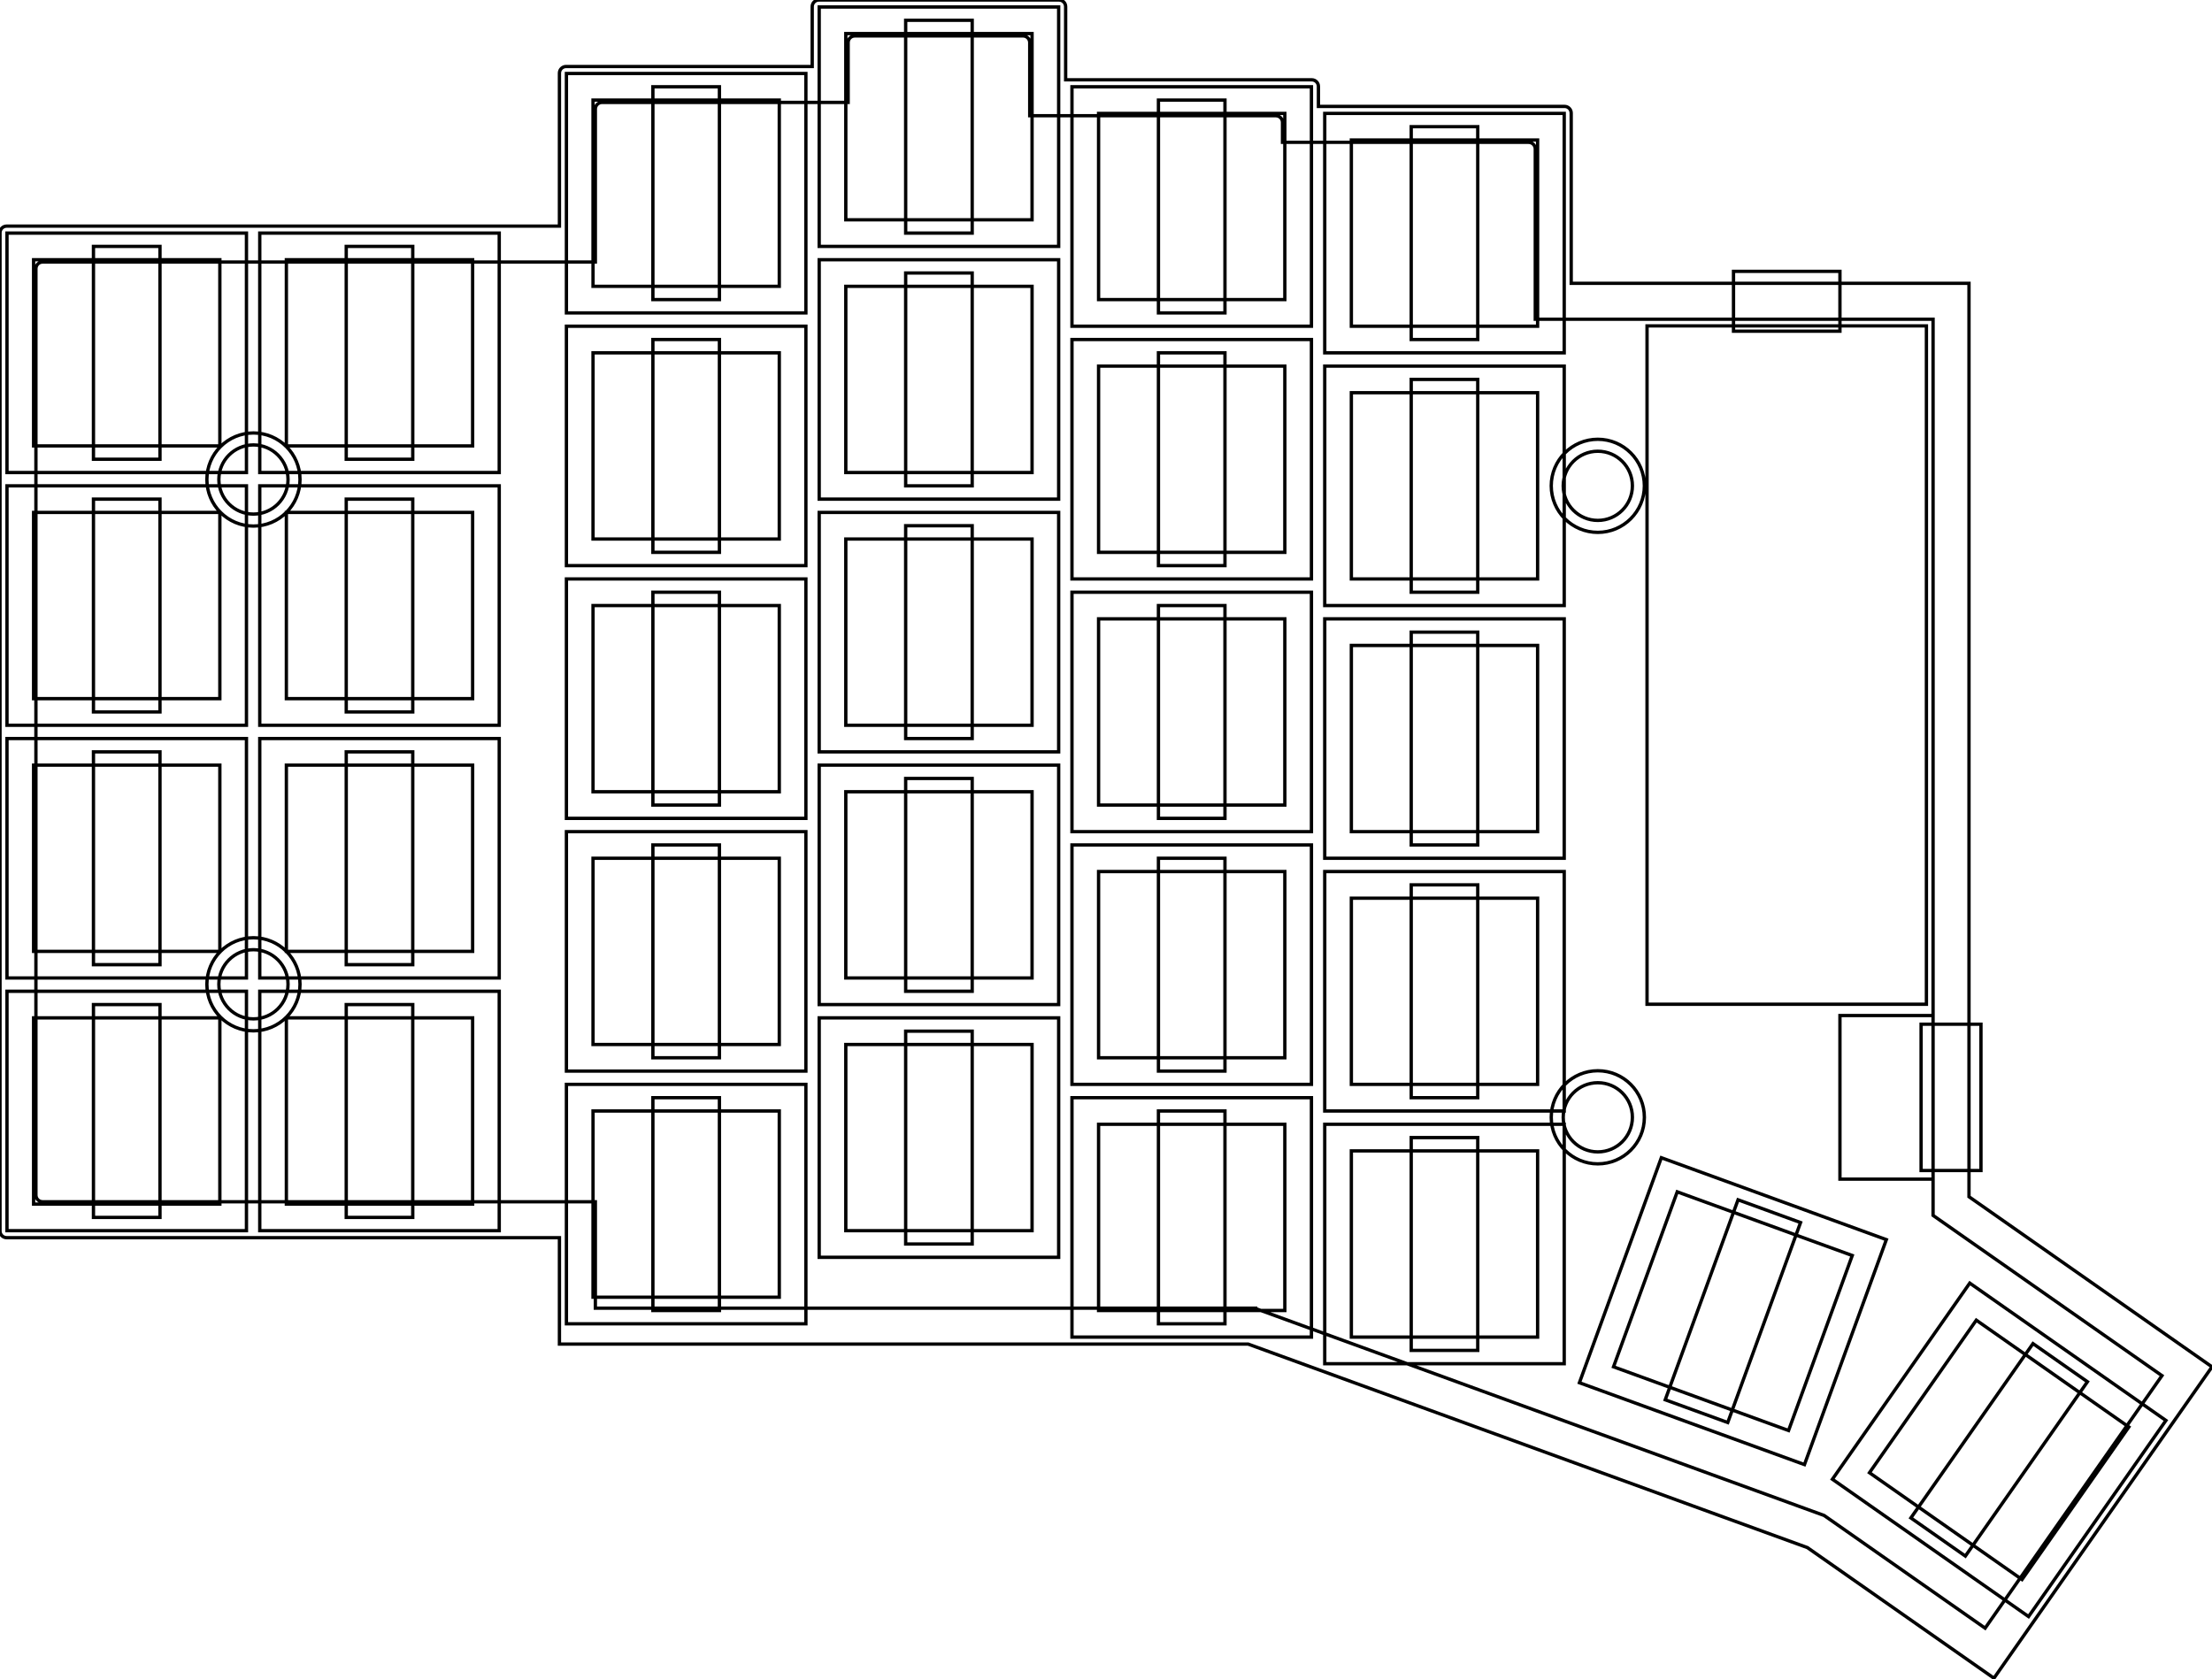
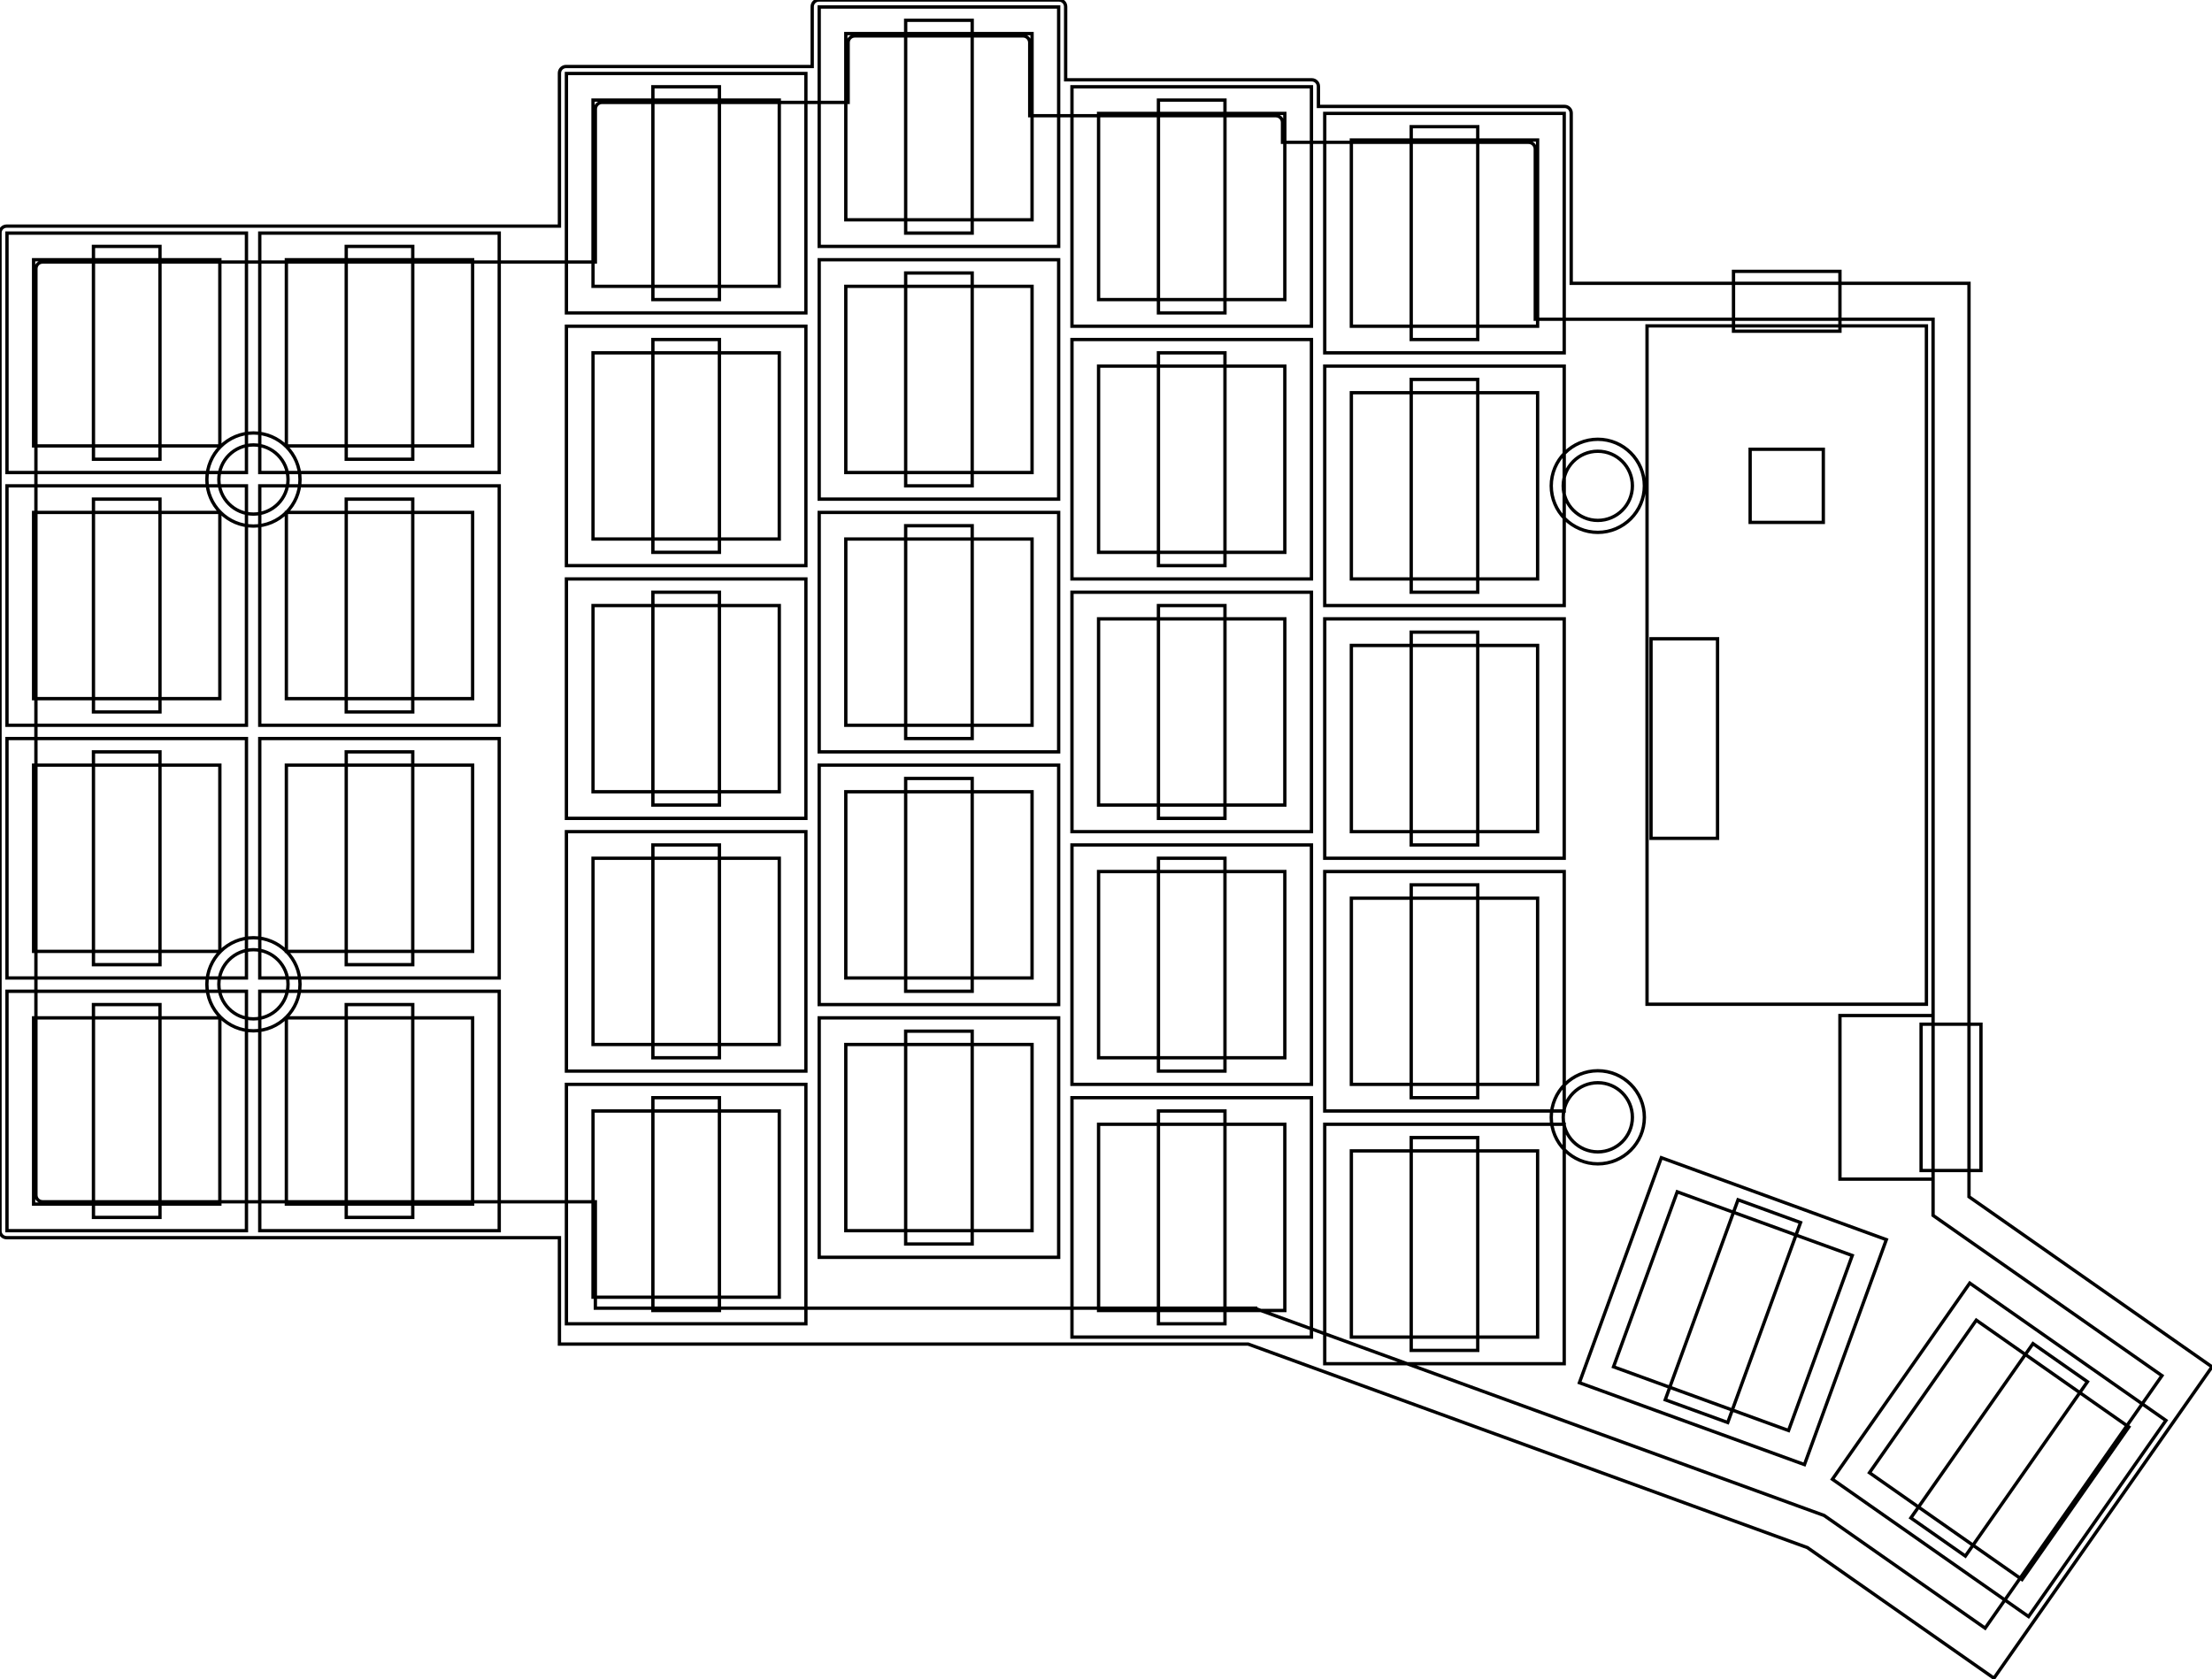
<svg xmlns="http://www.w3.org/2000/svg" width="166.266mm" height="126.168mm" viewBox="0 0 166.266 126.168">
  <g id="svgGroup" stroke-linecap="round" fill-rule="evenodd" font-size="9pt" stroke="#000" stroke-width="0.25mm" fill="none" style="stroke:#000;stroke-width:0.25mm;fill:none">
-     <path d="M 0.5 93.05 L 42.05 93.05 L 42.05 101.05 L 93.819 101.05 L 135.853 116.349 L 149.876 126.168 L 166.266 102.761 L 148 89.971 L 148 21.3 L 118.1 21.3 L 118.1 8.5 A 0.5 0.5 0 0 0 117.6 8 L 99.1 8 L 99.1 6.5 A 0.5 0.5 0 0 0 98.6 6 L 80.1 6 L 80.1 0.5 A 0.5 0.5 0 0 0 79.6 0 L 61.55 0 A 0.5 0.5 0 0 0 61.05 0.5 L 61.05 5 L 42.55 5 A 0.5 0.5 0 0 0 42.05 5.5 L 42.05 17 L 0.5 17 A 0.5 0.5 0 0 0 0 17.5 L 0 92.55 A 0.5 0.5 0 0 0 0.5 93.05 Z M 145.3 91.376 L 145.3 24 L 115.4 24 L 115.4 11.2 A 0.5 0.5 0 0 0 114.9 10.7 L 96.4 10.7 L 96.4 9.2 A 0.5 0.5 0 0 0 95.9 8.7 L 77.4 8.7 L 77.4 3.2 A 0.5 0.5 0 0 0 76.9 2.7 L 64.25 2.7 A 0.5 0.5 0 0 0 63.75 3.2 L 63.75 7.7 L 45.25 7.7 A 0.5 0.5 0 0 0 44.75 8.2 L 44.75 19.7 L 3.2 19.7 A 0.5 0.5 0 0 0 2.7 20.2 L 2.7 89.85 A 0.5 0.5 0 0 0 3.2 90.35 L 44.75 90.35 L 44.75 98.35 L 94.34 98.35 L 94.335 98.364 L 137.111 113.934 L 149.213 122.407 L 162.505 103.424 L 145.3 91.376 Z M 123.8 75.5 L 144.8 75.5 L 144.8 24.5 L 123.8 24.5 L 123.8 75.5 Z M 118.718 103.954 L 135.633 110.11 L 141.789 93.196 L 124.875 87.039 L 118.718 103.954 Z M 0.525 92.525 L 18.525 92.525 L 18.525 74.525 L 0.525 74.525 L 0.525 92.525 Z M 0.525 73.525 L 18.525 73.525 L 18.525 55.525 L 0.525 55.525 L 0.525 73.525 Z M 0.525 54.525 L 18.525 54.525 L 18.525 36.525 L 0.525 36.525 L 0.525 54.525 Z M 0.525 35.525 L 18.525 35.525 L 18.525 17.525 L 0.525 17.525 L 0.525 35.525 Z M 19.525 92.525 L 37.525 92.525 L 37.525 74.525 L 19.525 74.525 L 19.525 92.525 Z M 19.525 73.525 L 37.525 73.525 L 37.525 55.525 L 19.525 55.525 L 19.525 73.525 Z M 19.525 54.525 L 37.525 54.525 L 37.525 36.525 L 19.525 36.525 L 19.525 54.525 Z M 19.525 35.525 L 37.525 35.525 L 37.525 17.525 L 19.525 17.525 L 19.525 35.525 Z M 42.575 99.525 L 60.575 99.525 L 60.575 81.525 L 42.575 81.525 L 42.575 99.525 Z M 42.575 80.525 L 60.575 80.525 L 60.575 62.525 L 42.575 62.525 L 42.575 80.525 Z M 42.575 61.525 L 60.575 61.525 L 60.575 43.525 L 42.575 43.525 L 42.575 61.525 Z M 42.575 42.525 L 60.575 42.525 L 60.575 24.525 L 42.575 24.525 L 42.575 42.525 Z M 42.575 23.525 L 60.575 23.525 L 60.575 5.525 L 42.575 5.525 L 42.575 23.525 Z M 61.575 94.525 L 79.575 94.525 L 79.575 76.525 L 61.575 76.525 L 61.575 94.525 Z M 61.575 75.525 L 79.575 75.525 L 79.575 57.525 L 61.575 57.525 L 61.575 75.525 Z M 61.575 56.525 L 79.575 56.525 L 79.575 38.525 L 61.575 38.525 L 61.575 56.525 Z M 61.575 37.525 L 79.575 37.525 L 79.575 19.525 L 61.575 19.525 L 61.575 37.525 Z M 61.575 18.525 L 79.575 18.525 L 79.575 0.525 L 61.575 0.525 L 61.575 18.525 Z M 80.575 100.525 L 98.575 100.525 L 98.575 82.525 L 80.575 82.525 L 80.575 100.525 Z M 80.575 81.525 L 98.575 81.525 L 98.575 63.525 L 80.575 63.525 L 80.575 81.525 Z M 80.575 62.525 L 98.575 62.525 L 98.575 44.525 L 80.575 44.525 L 80.575 62.525 Z M 80.575 43.525 L 98.575 43.525 L 98.575 25.525 L 80.575 25.525 L 80.575 43.525 Z M 80.575 24.525 L 98.575 24.525 L 98.575 6.525 L 80.575 6.525 L 80.575 24.525 Z M 99.575 102.525 L 117.575 102.525 L 117.575 84.525 L 99.575 84.525 L 99.575 102.525 Z M 99.575 83.525 L 117.575 83.525 L 117.575 65.525 L 99.575 65.525 L 99.575 83.525 Z M 99.575 64.525 L 117.575 64.525 L 117.575 46.525 L 99.575 46.525 L 99.575 64.525 Z M 99.575 45.525 L 117.575 45.525 L 117.575 27.525 L 99.575 27.525 L 99.575 45.525 Z M 99.575 26.525 L 117.575 26.525 L 117.575 8.525 L 99.575 8.525 L 99.575 26.525 Z M 137.734 111.211 L 152.478 121.535 L 162.803 106.791 L 148.058 96.466 L 137.734 111.211 Z M 140.519 110.72 L 151.987 118.75 L 160.017 107.282 L 148.549 99.252 L 140.519 110.72 Z M 2.525 90.525 L 16.525 90.525 L 16.525 76.525 L 2.525 76.525 L 2.525 90.525 Z M 2.525 71.525 L 16.525 71.525 L 16.525 57.525 L 2.525 57.525 L 2.525 71.525 Z M 2.525 52.525 L 16.525 52.525 L 16.525 38.525 L 2.525 38.525 L 2.525 52.525 Z M 2.525 33.525 L 16.525 33.525 L 16.525 19.525 L 2.525 19.525 L 2.525 33.525 Z M 21.525 90.525 L 35.525 90.525 L 35.525 76.525 L 21.525 76.525 L 21.525 90.525 Z M 21.525 71.525 L 35.525 71.525 L 35.525 57.525 L 21.525 57.525 L 21.525 71.525 Z M 21.525 52.525 L 35.525 52.525 L 35.525 38.525 L 21.525 38.525 L 21.525 52.525 Z M 21.525 33.525 L 35.525 33.525 L 35.525 19.525 L 21.525 19.525 L 21.525 33.525 Z M 44.575 97.525 L 58.575 97.525 L 58.575 83.525 L 44.575 83.525 L 44.575 97.525 Z M 44.575 78.525 L 58.575 78.525 L 58.575 64.525 L 44.575 64.525 L 44.575 78.525 Z M 44.575 59.525 L 58.575 59.525 L 58.575 45.525 L 44.575 45.525 L 44.575 59.525 Z M 44.575 40.525 L 58.575 40.525 L 58.575 26.525 L 44.575 26.525 L 44.575 40.525 Z M 44.575 21.525 L 58.575 21.525 L 58.575 7.525 L 44.575 7.525 L 44.575 21.525 Z M 63.575 92.525 L 77.575 92.525 L 77.575 78.525 L 63.575 78.525 L 63.575 92.525 Z M 63.575 73.525 L 77.575 73.525 L 77.575 59.525 L 63.575 59.525 L 63.575 73.525 Z M 63.575 54.525 L 77.575 54.525 L 77.575 40.525 L 63.575 40.525 L 63.575 54.525 Z M 63.575 35.525 L 77.575 35.525 L 77.575 21.525 L 63.575 21.525 L 63.575 35.525 Z M 63.575 16.525 L 77.575 16.525 L 77.575 2.525 L 63.575 2.525 L 63.575 16.525 Z M 82.575 98.525 L 96.575 98.525 L 96.575 84.525 L 82.575 84.525 L 82.575 98.525 Z M 82.575 79.525 L 96.575 79.525 L 96.575 65.525 L 82.575 65.525 L 82.575 79.525 Z M 82.575 60.525 L 96.575 60.525 L 96.575 46.525 L 82.575 46.525 L 82.575 60.525 Z M 82.575 41.525 L 96.575 41.525 L 96.575 27.525 L 82.575 27.525 L 82.575 41.525 Z M 82.575 22.525 L 96.575 22.525 L 96.575 8.525 L 82.575 8.525 L 82.575 22.525 Z M 101.575 100.525 L 115.575 100.525 L 115.575 86.525 L 101.575 86.525 L 101.575 100.525 Z M 101.575 81.525 L 115.575 81.525 L 115.575 67.525 L 101.575 67.525 L 101.575 81.525 Z M 101.575 62.525 L 115.575 62.525 L 115.575 48.525 L 101.575 48.525 L 101.575 62.525 Z M 101.575 43.525 L 115.575 43.525 L 115.575 29.525 L 101.575 29.525 L 101.575 43.525 Z M 101.575 24.525 L 115.575 24.525 L 115.575 10.525 L 101.575 10.525 L 101.575 24.525 Z M 121.282 102.758 L 134.438 107.547 L 139.226 94.391 L 126.07 89.603 L 121.282 102.758 Z M 7.025 91.525 L 12.025 91.525 L 12.025 75.525 L 7.025 75.525 L 7.025 91.525 Z M 7.025 72.525 L 12.025 72.525 L 12.025 56.525 L 7.025 56.525 L 7.025 72.525 Z M 7.025 53.525 L 12.025 53.525 L 12.025 37.525 L 7.025 37.525 L 7.025 53.525 Z M 7.025 34.525 L 12.025 34.525 L 12.025 18.525 L 7.025 18.525 L 7.025 34.525 Z M 26.025 91.525 L 31.025 91.525 L 31.025 75.525 L 26.025 75.525 L 26.025 91.525 Z M 26.025 72.525 L 31.025 72.525 L 31.025 56.525 L 26.025 56.525 L 26.025 72.525 Z M 26.025 53.525 L 31.025 53.525 L 31.025 37.525 L 26.025 37.525 L 26.025 53.525 Z M 26.025 34.525 L 31.025 34.525 L 31.025 18.525 L 26.025 18.525 L 26.025 34.525 Z M 49.075 98.525 L 54.075 98.525 L 54.075 82.525 L 49.075 82.525 L 49.075 98.525 Z M 49.075 79.525 L 54.075 79.525 L 54.075 63.525 L 49.075 63.525 L 49.075 79.525 Z M 49.075 60.525 L 54.075 60.525 L 54.075 44.525 L 49.075 44.525 L 49.075 60.525 Z M 49.075 41.525 L 54.075 41.525 L 54.075 25.525 L 49.075 25.525 L 49.075 41.525 Z M 49.075 22.525 L 54.075 22.525 L 54.075 6.525 L 49.075 6.525 L 49.075 22.525 Z M 68.075 93.525 L 73.075 93.525 L 73.075 77.525 L 68.075 77.525 L 68.075 93.525 Z M 68.075 74.525 L 73.075 74.525 L 73.075 58.525 L 68.075 58.525 L 68.075 74.525 Z M 68.075 55.525 L 73.075 55.525 L 73.075 39.525 L 68.075 39.525 L 68.075 55.525 Z M 68.075 36.525 L 73.075 36.525 L 73.075 20.525 L 68.075 20.525 L 68.075 36.525 Z M 68.075 17.525 L 73.075 17.525 L 73.075 1.525 L 68.075 1.525 L 68.075 17.525 Z M 87.075 99.525 L 92.075 99.525 L 92.075 83.525 L 87.075 83.525 L 87.075 99.525 Z M 87.075 80.525 L 92.075 80.525 L 92.075 64.525 L 87.075 64.525 L 87.075 80.525 Z M 87.075 61.525 L 92.075 61.525 L 92.075 45.525 L 87.075 45.525 L 87.075 61.525 Z M 87.075 42.525 L 92.075 42.525 L 92.075 26.525 L 87.075 26.525 L 87.075 42.525 Z M 87.075 23.525 L 92.075 23.525 L 92.075 7.525 L 87.075 7.525 L 87.075 23.525 Z M 106.075 101.525 L 111.075 101.525 L 111.075 85.525 L 106.075 85.525 L 106.075 101.525 Z M 106.075 82.525 L 111.075 82.525 L 111.075 66.525 L 106.075 66.525 L 106.075 82.525 Z M 106.075 63.525 L 111.075 63.525 L 111.075 47.525 L 106.075 47.525 L 106.075 63.525 Z M 106.075 44.525 L 111.075 44.525 L 111.075 28.525 L 106.075 28.525 L 106.075 44.525 Z M 106.075 25.525 L 111.075 25.525 L 111.075 9.525 L 106.075 9.525 L 106.075 25.525 Z M 125.168 105.237 L 129.867 106.947 L 135.339 91.912 L 130.641 90.202 L 125.168 105.237 Z M 143.632 114.12 L 147.728 116.988 L 156.905 103.882 L 152.809 101.014 L 143.632 114.12 Z M 144.4 88 L 148.9 88 L 148.9 77 L 144.4 77 L 144.4 88 Z M 145.3 88.65 L 138.3 88.65 L 138.3 76.35 L 145.3 76.35 M 130.3 24.9 L 138.3 24.9 L 138.3 20.4 L 130.3 20.4 L 130.3 24.9 Z M 19.05 36.05 m -3.5 0 a 3.5 3.5 0 0 1 7 0 a 3.5 3.5 0 0 1 -7 0 z M 120.1 36.525 m -3.5 0 a 3.5 3.5 0 0 1 7 0 a 3.5 3.5 0 0 1 -7 0 z M 19.05 74 m -3.5 0 a 3.5 3.5 0 0 1 7 0 a 3.5 3.5 0 0 1 -7 0 z M 120.1 84 m -3.5 0 a 3.5 3.5 0 0 1 7 0 a 3.5 3.5 0 0 1 -7 0 z M 19.05 36.05 m -2.6 0 a 2.6 2.6 0 0 1 5.2 0 a 2.6 2.6 0 0 1 -5.2 0 z M 120.1 36.525 m -2.6 0 a 2.6 2.6 0 0 1 5.2 0 a 2.6 2.6 0 0 1 -5.2 0 z M 19.05 74 m -2.6 0 a 2.6 2.6 0 0 1 5.2 0 a 2.6 2.6 0 0 1 -5.2 0 z M 120.1 84 m -2.6 0 a 2.6 2.6 0 0 1 5.2 0 a 2.6 2.6 0 0 1 -5.2 0 z" vector-effect="non-scaling-stroke" />
+     <path d="M 0.5 93.05 L 42.05 93.05 L 42.05 101.05 L 93.819 101.05 L 135.853 116.349 L 149.876 126.168 L 166.266 102.761 L 148 89.971 L 148 21.3 L 118.1 21.3 L 118.1 8.5 A 0.5 0.5 0 0 0 117.6 8 L 99.1 8 L 99.1 6.5 A 0.5 0.5 0 0 0 98.6 6 L 80.1 6 L 80.1 0.5 A 0.5 0.5 0 0 0 79.6 0 L 61.55 0 A 0.5 0.5 0 0 0 61.05 0.5 L 61.05 5 L 42.55 5 A 0.5 0.5 0 0 0 42.05 5.5 L 42.05 17 L 0.5 17 A 0.5 0.5 0 0 0 0 17.5 L 0 92.55 A 0.5 0.5 0 0 0 0.5 93.05 Z M 145.3 91.376 L 145.3 24 L 115.4 24 L 115.4 11.2 A 0.5 0.5 0 0 0 114.9 10.7 L 96.4 10.7 L 96.4 9.2 A 0.5 0.5 0 0 0 95.9 8.7 L 77.4 8.7 L 77.4 3.2 A 0.5 0.5 0 0 0 76.9 2.7 L 64.25 2.7 A 0.5 0.5 0 0 0 63.75 3.2 L 63.75 7.7 L 45.25 7.7 A 0.5 0.5 0 0 0 44.75 8.2 L 44.75 19.7 L 3.2 19.7 A 0.5 0.5 0 0 0 2.7 20.2 L 2.7 89.85 A 0.5 0.5 0 0 0 3.2 90.35 L 44.75 90.35 L 44.75 98.35 L 94.34 98.35 L 94.335 98.364 L 137.111 113.934 L 149.213 122.407 L 162.505 103.424 L 145.3 91.376 Z M 123.8 75.5 L 144.8 75.5 L 144.8 24.5 L 123.8 24.5 L 123.8 75.5 Z M 118.718 103.954 L 135.633 110.11 L 141.789 93.196 L 124.875 87.039 L 118.718 103.954 Z M 0.525 92.525 L 18.525 92.525 L 18.525 74.525 L 0.525 74.525 L 0.525 92.525 Z M 0.525 73.525 L 18.525 73.525 L 18.525 55.525 L 0.525 55.525 L 0.525 73.525 Z M 0.525 54.525 L 18.525 54.525 L 18.525 36.525 L 0.525 36.525 L 0.525 54.525 Z M 0.525 35.525 L 18.525 35.525 L 18.525 17.525 L 0.525 17.525 L 0.525 35.525 Z M 19.525 92.525 L 37.525 92.525 L 37.525 74.525 L 19.525 74.525 L 19.525 92.525 Z M 19.525 73.525 L 37.525 73.525 L 37.525 55.525 L 19.525 55.525 L 19.525 73.525 Z M 19.525 54.525 L 37.525 54.525 L 37.525 36.525 L 19.525 36.525 L 19.525 54.525 Z M 19.525 35.525 L 37.525 35.525 L 37.525 17.525 L 19.525 17.525 L 19.525 35.525 Z M 42.575 99.525 L 60.575 99.525 L 60.575 81.525 L 42.575 81.525 L 42.575 99.525 Z M 42.575 80.525 L 60.575 80.525 L 60.575 62.525 L 42.575 62.525 L 42.575 80.525 Z M 42.575 61.525 L 60.575 61.525 L 60.575 43.525 L 42.575 43.525 L 42.575 61.525 Z M 42.575 42.525 L 60.575 42.525 L 60.575 24.525 L 42.575 24.525 L 42.575 42.525 Z M 42.575 23.525 L 60.575 23.525 L 60.575 5.525 L 42.575 5.525 L 42.575 23.525 Z M 61.575 94.525 L 79.575 94.525 L 79.575 76.525 L 61.575 76.525 L 61.575 94.525 Z M 61.575 75.525 L 79.575 75.525 L 79.575 57.525 L 61.575 57.525 L 61.575 75.525 Z M 61.575 56.525 L 79.575 56.525 L 79.575 38.525 L 61.575 38.525 L 61.575 56.525 Z M 61.575 37.525 L 79.575 37.525 L 79.575 19.525 L 61.575 19.525 L 61.575 37.525 Z M 61.575 18.525 L 79.575 18.525 L 79.575 0.525 L 61.575 0.525 L 61.575 18.525 Z M 80.575 100.525 L 98.575 100.525 L 98.575 82.525 L 80.575 82.525 L 80.575 100.525 Z M 80.575 81.525 L 98.575 81.525 L 98.575 63.525 L 80.575 63.525 L 80.575 81.525 Z M 80.575 62.525 L 98.575 62.525 L 98.575 44.525 L 80.575 44.525 L 80.575 62.525 Z M 80.575 43.525 L 98.575 43.525 L 98.575 25.525 L 80.575 25.525 L 80.575 43.525 Z M 80.575 24.525 L 98.575 24.525 L 98.575 6.525 L 80.575 6.525 L 80.575 24.525 Z M 99.575 102.525 L 117.575 102.525 L 117.575 84.525 L 99.575 84.525 L 99.575 102.525 Z M 99.575 83.525 L 117.575 83.525 L 117.575 65.525 L 99.575 65.525 L 99.575 83.525 Z M 99.575 64.525 L 117.575 64.525 L 117.575 46.525 L 99.575 46.525 L 99.575 64.525 Z M 99.575 45.525 L 117.575 45.525 L 117.575 27.525 L 99.575 27.525 L 99.575 45.525 Z M 99.575 26.525 L 117.575 26.525 L 117.575 8.525 L 99.575 8.525 L 99.575 26.525 Z M 137.734 111.211 L 152.478 121.535 L 162.803 106.791 L 148.058 96.466 L 137.734 111.211 Z M 140.519 110.72 L 151.987 118.75 L 160.017 107.282 L 148.549 99.252 L 140.519 110.72 Z M 2.525 90.525 L 16.525 90.525 L 16.525 76.525 L 2.525 76.525 L 2.525 90.525 Z M 2.525 71.525 L 16.525 71.525 L 16.525 57.525 L 2.525 57.525 L 2.525 71.525 Z M 2.525 52.525 L 16.525 52.525 L 16.525 38.525 L 2.525 38.525 L 2.525 52.525 Z M 2.525 33.525 L 16.525 33.525 L 16.525 19.525 L 2.525 19.525 L 2.525 33.525 Z M 21.525 90.525 L 35.525 90.525 L 35.525 76.525 L 21.525 76.525 L 21.525 90.525 Z M 21.525 71.525 L 35.525 71.525 L 35.525 57.525 L 21.525 57.525 L 21.525 71.525 Z M 21.525 52.525 L 35.525 52.525 L 35.525 38.525 L 21.525 38.525 L 21.525 52.525 Z M 21.525 33.525 L 35.525 33.525 L 35.525 19.525 L 21.525 19.525 L 21.525 33.525 Z M 44.575 97.525 L 58.575 97.525 L 58.575 83.525 L 44.575 83.525 L 44.575 97.525 Z M 44.575 78.525 L 58.575 78.525 L 58.575 64.525 L 44.575 64.525 L 44.575 78.525 Z M 44.575 59.525 L 58.575 59.525 L 58.575 45.525 L 44.575 45.525 L 44.575 59.525 Z M 44.575 40.525 L 58.575 40.525 L 58.575 26.525 L 44.575 26.525 L 44.575 40.525 Z M 44.575 21.525 L 58.575 21.525 L 58.575 7.525 L 44.575 7.525 L 44.575 21.525 Z M 63.575 92.525 L 77.575 92.525 L 77.575 78.525 L 63.575 78.525 L 63.575 92.525 Z M 63.575 73.525 L 77.575 73.525 L 77.575 59.525 L 63.575 59.525 L 63.575 73.525 Z M 63.575 54.525 L 77.575 54.525 L 77.575 40.525 L 63.575 40.525 L 63.575 54.525 Z M 63.575 35.525 L 77.575 35.525 L 77.575 21.525 L 63.575 21.525 L 63.575 35.525 Z M 63.575 16.525 L 77.575 16.525 L 77.575 2.525 L 63.575 2.525 L 63.575 16.525 Z M 82.575 98.525 L 96.575 98.525 L 96.575 84.525 L 82.575 84.525 L 82.575 98.525 Z M 82.575 79.525 L 96.575 79.525 L 96.575 65.525 L 82.575 65.525 L 82.575 79.525 Z M 82.575 60.525 L 96.575 60.525 L 96.575 46.525 L 82.575 46.525 L 82.575 60.525 Z M 82.575 41.525 L 96.575 41.525 L 96.575 27.525 L 82.575 27.525 L 82.575 41.525 Z M 82.575 22.525 L 96.575 22.525 L 96.575 8.525 L 82.575 8.525 L 82.575 22.525 Z M 101.575 100.525 L 115.575 100.525 L 115.575 86.525 L 101.575 86.525 L 101.575 100.525 Z M 101.575 81.525 L 115.575 81.525 L 115.575 67.525 L 101.575 67.525 L 101.575 81.525 Z M 101.575 62.525 L 115.575 62.525 L 115.575 48.525 L 101.575 48.525 L 101.575 62.525 Z M 101.575 43.525 L 115.575 43.525 L 115.575 29.525 L 101.575 29.525 L 101.575 43.525 Z M 101.575 24.525 L 115.575 24.525 L 115.575 10.525 L 101.575 10.525 L 101.575 24.525 Z M 121.282 102.758 L 134.438 107.547 L 139.226 94.391 L 126.07 89.603 L 121.282 102.758 Z M 7.025 91.525 L 12.025 91.525 L 12.025 75.525 L 7.025 75.525 L 7.025 91.525 Z M 7.025 72.525 L 12.025 72.525 L 12.025 56.525 L 7.025 56.525 L 7.025 72.525 Z M 7.025 53.525 L 12.025 53.525 L 12.025 37.525 L 7.025 37.525 L 7.025 53.525 Z M 7.025 34.525 L 12.025 34.525 L 12.025 18.525 L 7.025 18.525 L 7.025 34.525 Z M 26.025 91.525 L 31.025 91.525 L 31.025 75.525 L 26.025 75.525 L 26.025 91.525 Z M 26.025 72.525 L 31.025 72.525 L 31.025 56.525 L 26.025 56.525 L 26.025 72.525 Z M 26.025 53.525 L 31.025 53.525 L 31.025 37.525 L 26.025 37.525 L 26.025 53.525 Z M 26.025 34.525 L 31.025 34.525 L 31.025 18.525 L 26.025 18.525 L 26.025 34.525 Z M 49.075 98.525 L 54.075 98.525 L 54.075 82.525 L 49.075 82.525 L 49.075 98.525 Z M 49.075 79.525 L 54.075 79.525 L 54.075 63.525 L 49.075 63.525 L 49.075 79.525 Z M 49.075 60.525 L 54.075 60.525 L 54.075 44.525 L 49.075 44.525 L 49.075 60.525 Z M 49.075 41.525 L 54.075 41.525 L 54.075 25.525 L 49.075 25.525 L 49.075 41.525 Z M 49.075 22.525 L 54.075 22.525 L 54.075 6.525 L 49.075 6.525 L 49.075 22.525 Z M 68.075 93.525 L 73.075 93.525 L 73.075 77.525 L 68.075 77.525 L 68.075 93.525 Z M 68.075 74.525 L 73.075 74.525 L 73.075 58.525 L 68.075 58.525 L 68.075 74.525 Z M 68.075 55.525 L 73.075 55.525 L 73.075 39.525 L 68.075 39.525 L 68.075 55.525 Z M 68.075 36.525 L 73.075 36.525 L 73.075 20.525 L 68.075 20.525 L 68.075 36.525 Z M 68.075 17.525 L 73.075 17.525 L 73.075 1.525 L 68.075 1.525 L 68.075 17.525 Z M 87.075 99.525 L 92.075 99.525 L 92.075 83.525 L 87.075 83.525 L 87.075 99.525 Z M 87.075 80.525 L 92.075 80.525 L 92.075 64.525 L 87.075 64.525 L 87.075 80.525 Z M 87.075 61.525 L 92.075 61.525 L 92.075 45.525 L 87.075 45.525 L 87.075 61.525 Z M 87.075 42.525 L 92.075 42.525 L 92.075 26.525 L 87.075 26.525 L 87.075 42.525 Z M 87.075 23.525 L 92.075 23.525 L 92.075 7.525 L 87.075 7.525 L 87.075 23.525 Z M 106.075 101.525 L 111.075 101.525 L 111.075 85.525 L 106.075 85.525 L 106.075 101.525 Z M 106.075 82.525 L 111.075 82.525 L 111.075 66.525 L 106.075 66.525 L 106.075 82.525 Z M 106.075 63.525 L 111.075 63.525 L 111.075 47.525 L 106.075 47.525 L 106.075 63.525 Z M 106.075 44.525 L 111.075 44.525 L 111.075 28.525 L 106.075 28.525 L 106.075 44.525 Z M 106.075 25.525 L 111.075 25.525 L 111.075 9.525 L 106.075 9.525 L 106.075 25.525 Z M 125.168 105.237 L 129.867 106.947 L 135.339 91.912 L 130.641 90.202 L 125.168 105.237 Z M 143.632 114.12 L 147.728 116.988 L 156.905 103.882 L 152.809 101.014 L 143.632 114.12 Z M 124.1 63.025 L 129.1 63.025 L 129.1 48.025 L 124.1 48.025 L 124.1 63.025 Z M 144.4 88 L 148.9 88 L 148.9 77 L 144.4 77 L 144.4 88 Z M 145.3 88.65 L 138.3 88.65 L 138.3 76.35 L 145.3 76.35 M 130.3 24.9 L 138.3 24.9 L 138.3 20.4 L 130.3 20.4 L 130.3 24.9 Z M 131.55 39.275 L 137.05 39.275 L 137.05 33.775 L 131.55 33.775 L 131.55 39.275 Z M 19.05 36.05 m -3.5 0 a 3.5 3.5 0 0 1 7 0 a 3.5 3.5 0 0 1 -7 0 z M 120.1 36.525 m -3.5 0 a 3.5 3.5 0 0 1 7 0 a 3.5 3.5 0 0 1 -7 0 z M 19.05 74 m -3.5 0 a 3.5 3.5 0 0 1 7 0 a 3.5 3.5 0 0 1 -7 0 z M 120.1 84 m -3.5 0 a 3.5 3.5 0 0 1 7 0 a 3.5 3.5 0 0 1 -7 0 z M 19.05 36.05 m -2.6 0 a 2.6 2.6 0 0 1 5.2 0 a 2.6 2.6 0 0 1 -5.2 0 z M 120.1 36.525 m -2.6 0 a 2.6 2.6 0 0 1 5.2 0 a 2.6 2.6 0 0 1 -5.2 0 z M 19.05 74 m -2.6 0 a 2.6 2.6 0 0 1 5.2 0 a 2.6 2.6 0 0 1 -5.2 0 z M 120.1 84 m -2.6 0 a 2.6 2.6 0 0 1 5.2 0 a 2.6 2.6 0 0 1 -5.2 0 z" vector-effect="non-scaling-stroke" />
  </g>
</svg>
